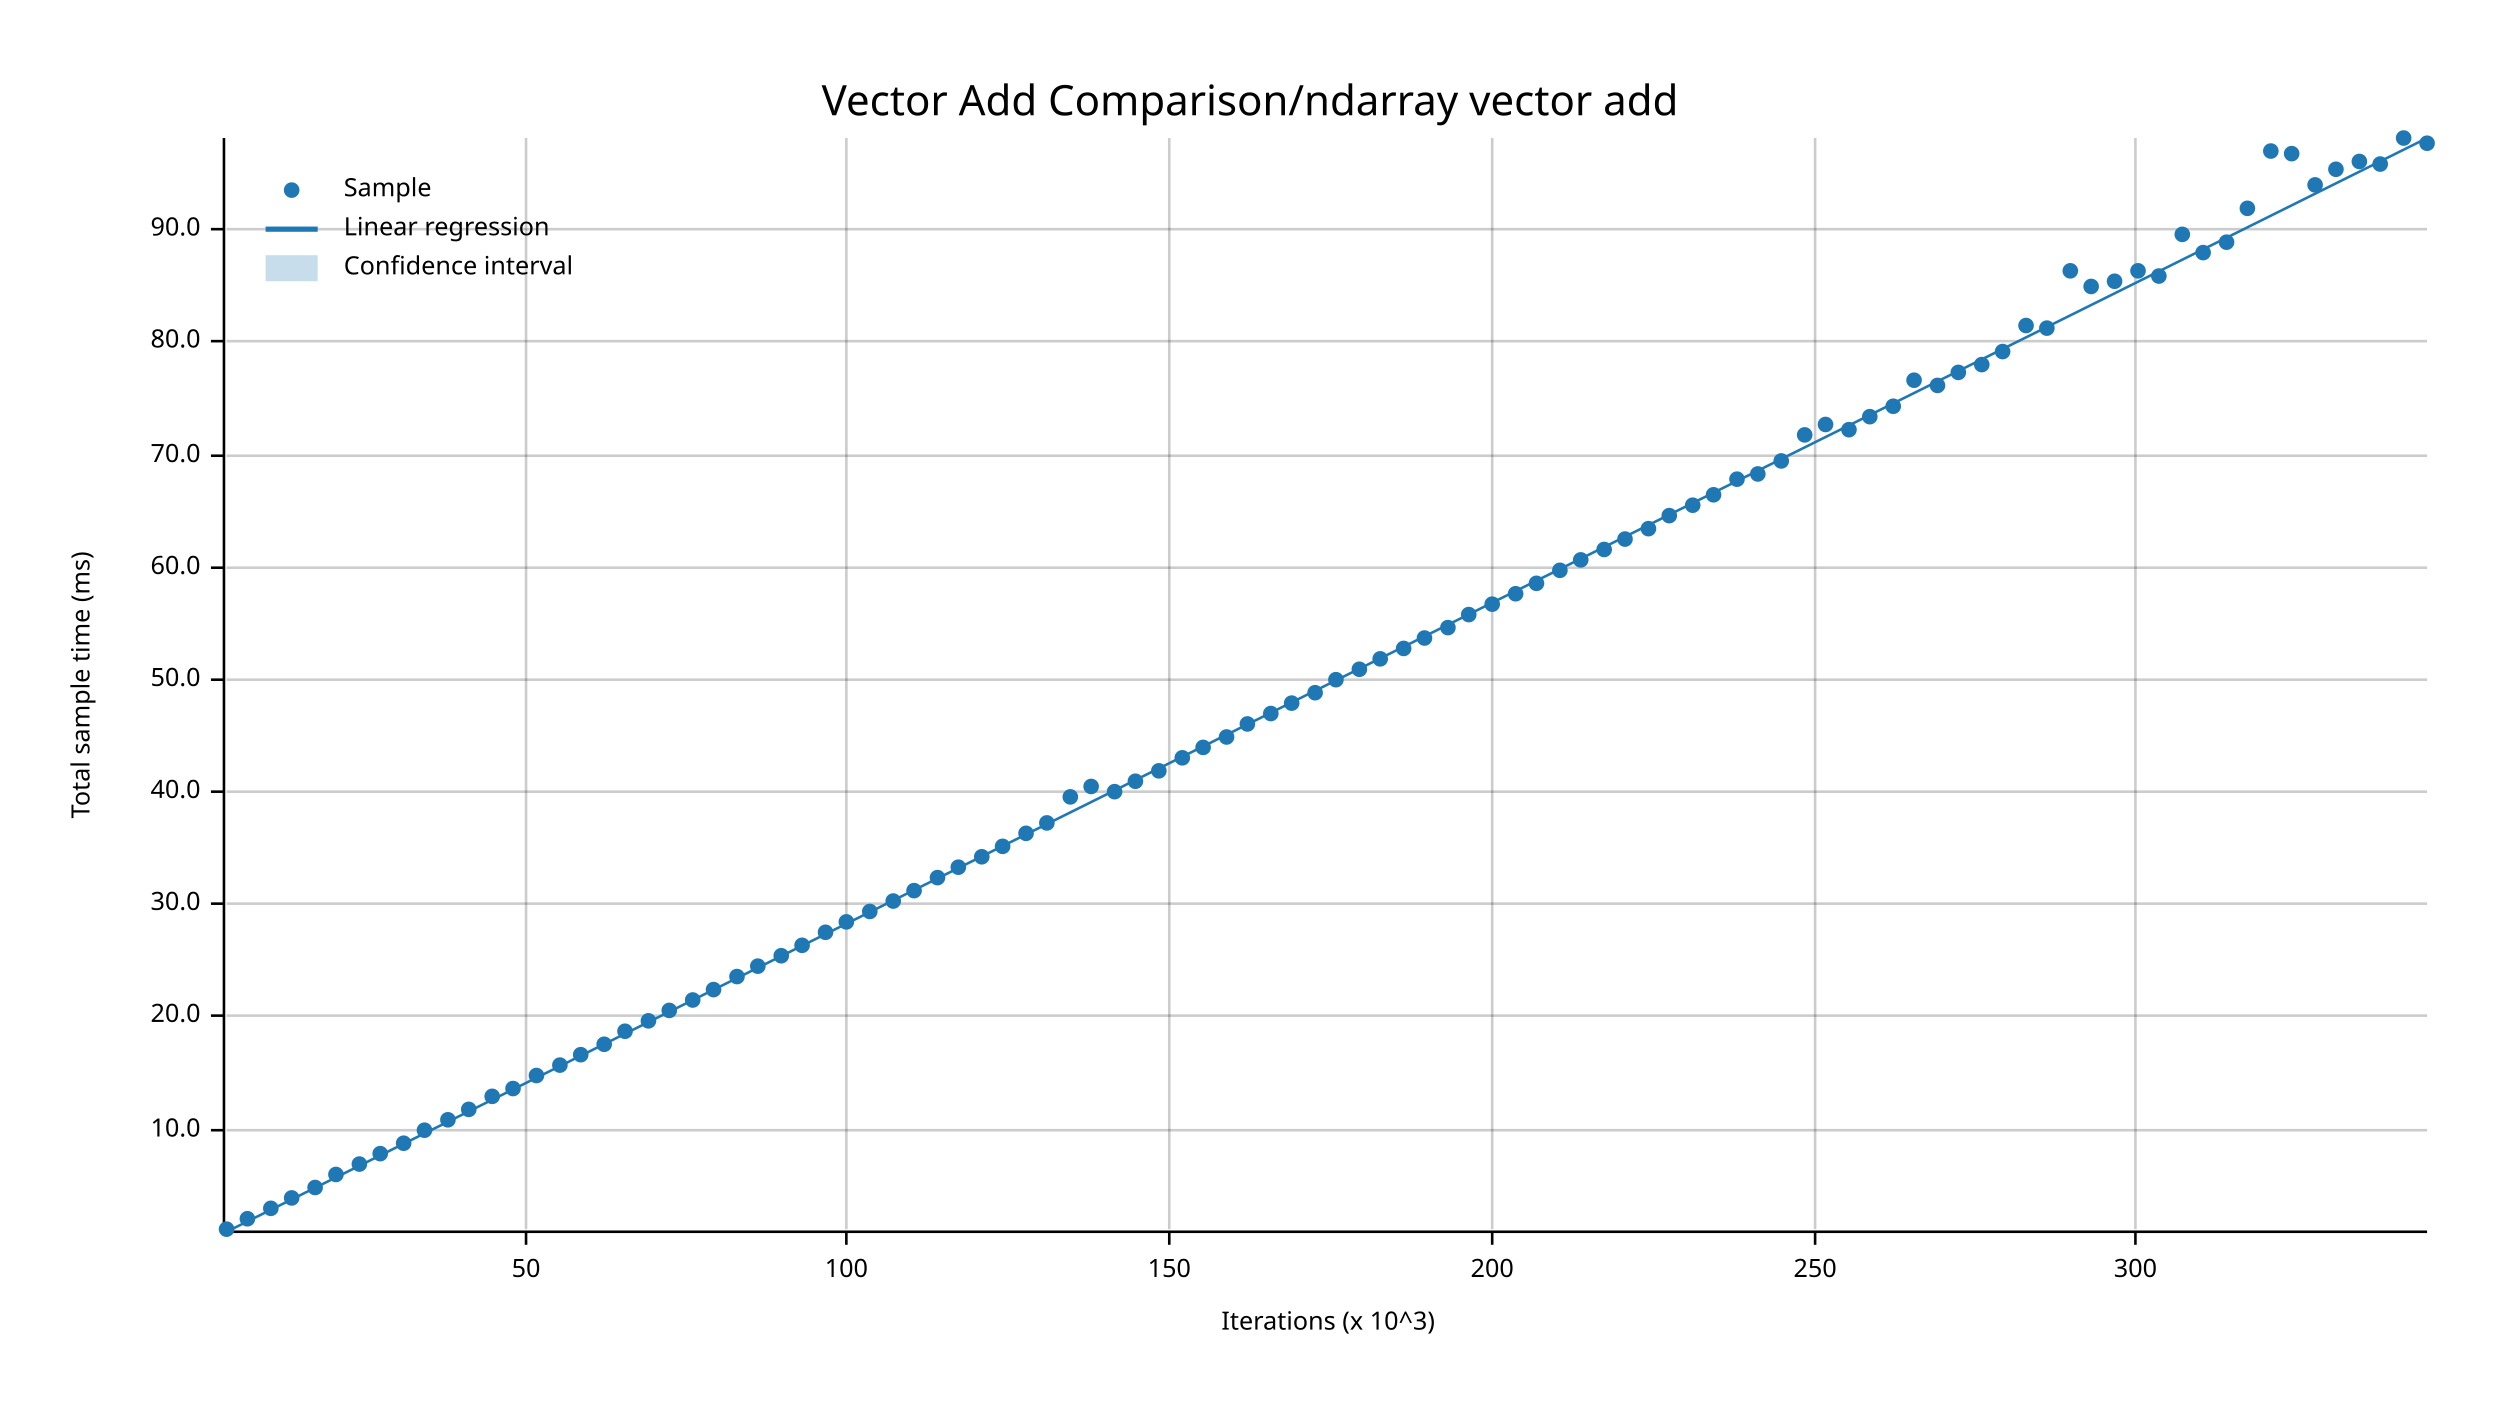
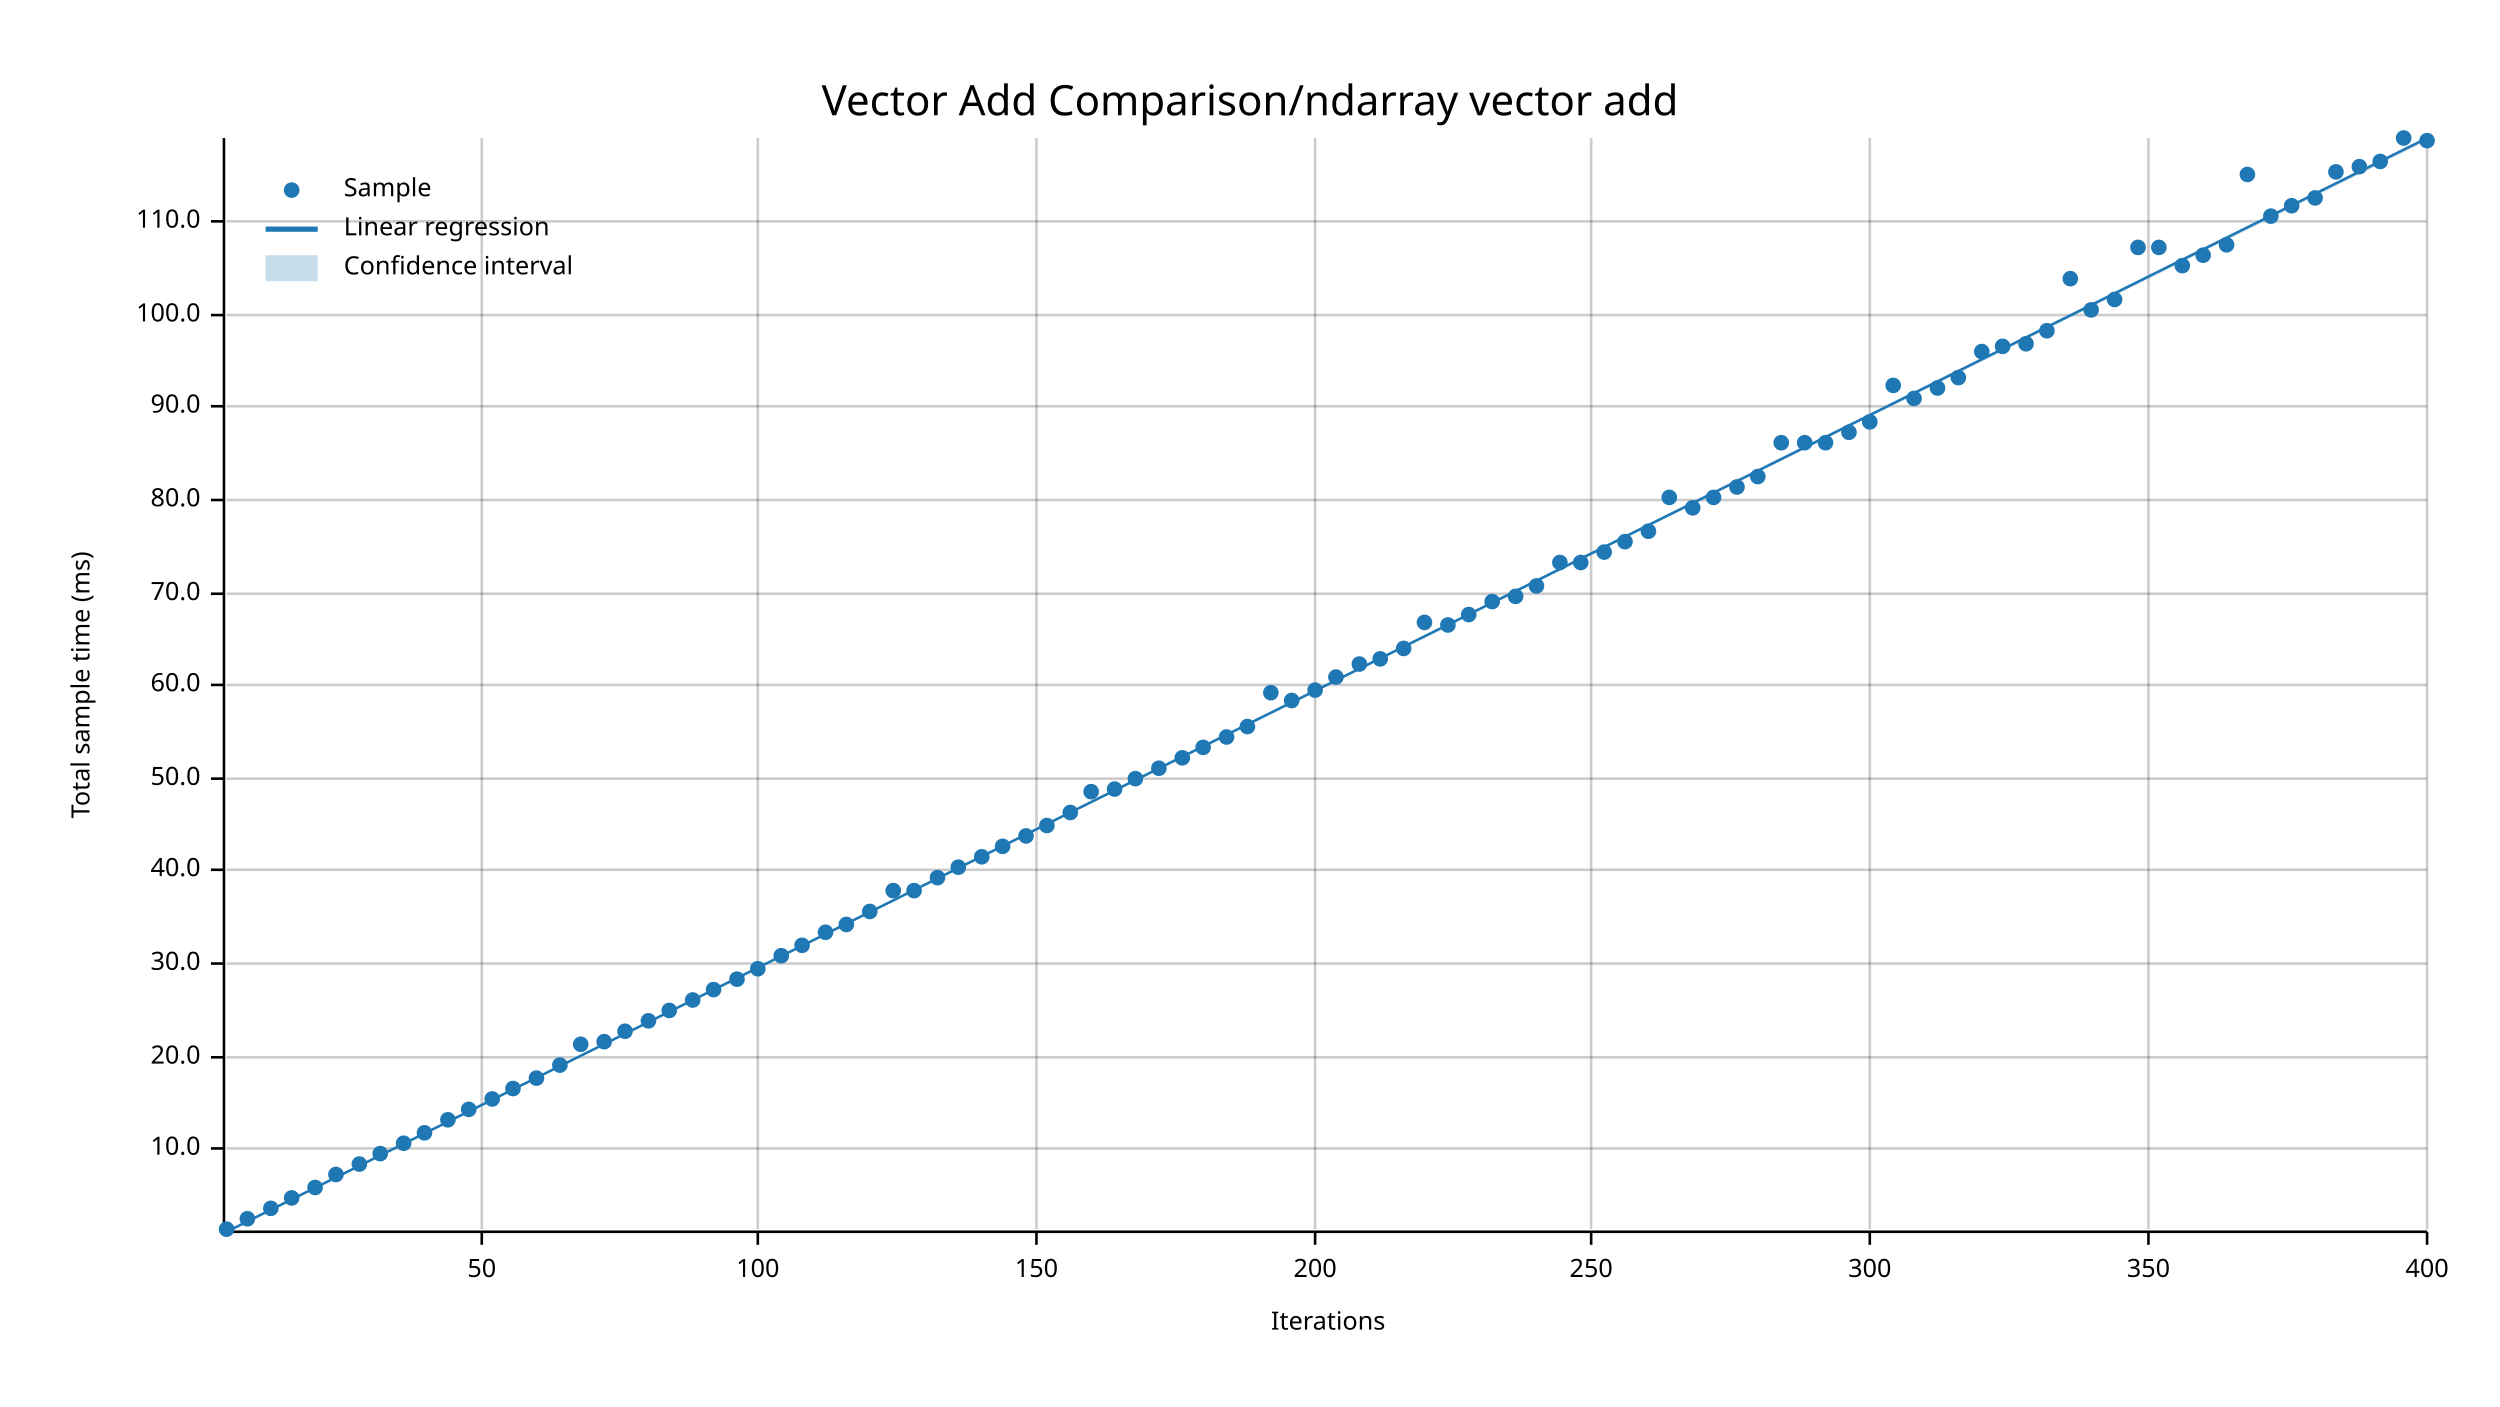
<svg xmlns="http://www.w3.org/2000/svg" width="960" height="540" viewBox="0 0 960 540">
  <text x="480" y="32" dy="0.76em" text-anchor="middle" font-family="sans-serif" font-size="16.129" opacity="1" fill="#000000">
Vector Add Comparison/ndarray vector add
</text>
  <text x="27" y="263" dy="0.76em" text-anchor="middle" font-family="sans-serif" font-size="9.677" opacity="1" fill="#000000" transform="rotate(270, 27, 263)">
Total sample time (ms)
</text>
  <text x="510" y="513" dy="-0.5ex" text-anchor="middle" font-family="sans-serif" font-size="9.677" opacity="1" fill="#000000">
- Iterations (x 10^3)
- </text>
-   <line opacity="0.2" stroke="#000000" stroke-width="1" x1="202" y1="472" x2="202" y2="53" />
-   <line opacity="0.2" stroke="#000000" stroke-width="1" x1="325" y1="472" x2="325" y2="53" />
-   <line opacity="0.2" stroke="#000000" stroke-width="1" x1="449" y1="472" x2="449" y2="53" />
-   <line opacity="0.2" stroke="#000000" stroke-width="1" x1="573" y1="472" x2="573" y2="53" />
-   <line opacity="0.2" stroke="#000000" stroke-width="1" x1="697" y1="472" x2="697" y2="53" />
-   <line opacity="0.2" stroke="#000000" stroke-width="1" x1="820" y1="472" x2="820" y2="53" />
-   <line opacity="0.2" stroke="#000000" stroke-width="1" x1="87" y1="434" x2="932" y2="434" />
-   <line opacity="0.2" stroke="#000000" stroke-width="1" x1="87" y1="390" x2="932" y2="390" />
-   <line opacity="0.2" stroke="#000000" stroke-width="1" x1="87" y1="347" x2="932" y2="347" />
-   <line opacity="0.2" stroke="#000000" stroke-width="1" x1="87" y1="304" x2="932" y2="304" />
-   <line opacity="0.2" stroke="#000000" stroke-width="1" x1="87" y1="261" x2="932" y2="261" />
-   <line opacity="0.2" stroke="#000000" stroke-width="1" x1="87" y1="218" x2="932" y2="218" />
-   <line opacity="0.2" stroke="#000000" stroke-width="1" x1="87" y1="175" x2="932" y2="175" />
-   <line opacity="0.2" stroke="#000000" stroke-width="1" x1="87" y1="131" x2="932" y2="131" />
-   <line opacity="0.2" stroke="#000000" stroke-width="1" x1="87" y1="88" x2="932" y2="88" />
+ Iterations
+ </text>
+   <line opacity="0.2" stroke="#000000" stroke-width="1" x1="185" y1="472" x2="185" y2="53" />
+   <line opacity="0.2" stroke="#000000" stroke-width="1" x1="291" y1="472" x2="291" y2="53" />
+   <line opacity="0.2" stroke="#000000" stroke-width="1" x1="398" y1="472" x2="398" y2="53" />
+   <line opacity="0.2" stroke="#000000" stroke-width="1" x1="505" y1="472" x2="505" y2="53" />
+   <line opacity="0.2" stroke="#000000" stroke-width="1" x1="611" y1="472" x2="611" y2="53" />
+   <line opacity="0.2" stroke="#000000" stroke-width="1" x1="718" y1="472" x2="718" y2="53" />
+   <line opacity="0.2" stroke="#000000" stroke-width="1" x1="825" y1="472" x2="825" y2="53" />
+   <line opacity="0.2" stroke="#000000" stroke-width="1" x1="932" y1="472" x2="932" y2="53" />
+   <line opacity="0.2" stroke="#000000" stroke-width="1" x1="87" y1="441" x2="932" y2="441" />
+   <line opacity="0.2" stroke="#000000" stroke-width="1" x1="87" y1="406" x2="932" y2="406" />
+   <line opacity="0.2" stroke="#000000" stroke-width="1" x1="87" y1="370" x2="932" y2="370" />
+   <line opacity="0.2" stroke="#000000" stroke-width="1" x1="87" y1="334" x2="932" y2="334" />
+   <line opacity="0.2" stroke="#000000" stroke-width="1" x1="87" y1="299" x2="932" y2="299" />
+   <line opacity="0.2" stroke="#000000" stroke-width="1" x1="87" y1="263" x2="932" y2="263" />
+   <line opacity="0.2" stroke="#000000" stroke-width="1" x1="87" y1="228" x2="932" y2="228" />
+   <line opacity="0.2" stroke="#000000" stroke-width="1" x1="87" y1="192" x2="932" y2="192" />
+   <line opacity="0.2" stroke="#000000" stroke-width="1" x1="87" y1="156" x2="932" y2="156" />
+   <line opacity="0.2" stroke="#000000" stroke-width="1" x1="87" y1="121" x2="932" y2="121" />
+   <line opacity="0.2" stroke="#000000" stroke-width="1" x1="87" y1="85" x2="932" y2="85" />
  <polyline fill="none" opacity="1" stroke="#000000" stroke-width="1" points="86,53 86,472 " />
-   <text x="77" y="434" dy="0.5ex" text-anchor="end" font-family="sans-serif" font-size="9.677" opacity="1" fill="#000000">
+   <text x="77" y="441" dy="0.5ex" text-anchor="end" font-family="sans-serif" font-size="9.677" opacity="1" fill="#000000">
10.0
</text>
-   <polyline fill="none" opacity="1" stroke="#000000" stroke-width="1" points="81,434 86,434 " />
-   <text x="77" y="390" dy="0.5ex" text-anchor="end" font-family="sans-serif" font-size="9.677" opacity="1" fill="#000000">
+   <polyline fill="none" opacity="1" stroke="#000000" stroke-width="1" points="81,441 86,441 " />
+   <text x="77" y="406" dy="0.5ex" text-anchor="end" font-family="sans-serif" font-size="9.677" opacity="1" fill="#000000">
20.0
</text>
-   <polyline fill="none" opacity="1" stroke="#000000" stroke-width="1" points="81,390 86,390 " />
-   <text x="77" y="347" dy="0.5ex" text-anchor="end" font-family="sans-serif" font-size="9.677" opacity="1" fill="#000000">
+   <polyline fill="none" opacity="1" stroke="#000000" stroke-width="1" points="81,406 86,406 " />
+   <text x="77" y="370" dy="0.5ex" text-anchor="end" font-family="sans-serif" font-size="9.677" opacity="1" fill="#000000">
30.0
</text>
-   <polyline fill="none" opacity="1" stroke="#000000" stroke-width="1" points="81,347 86,347 " />
-   <text x="77" y="304" dy="0.5ex" text-anchor="end" font-family="sans-serif" font-size="9.677" opacity="1" fill="#000000">
+   <polyline fill="none" opacity="1" stroke="#000000" stroke-width="1" points="81,370 86,370 " />
+   <text x="77" y="334" dy="0.5ex" text-anchor="end" font-family="sans-serif" font-size="9.677" opacity="1" fill="#000000">
40.0
</text>
-   <polyline fill="none" opacity="1" stroke="#000000" stroke-width="1" points="81,304 86,304 " />
-   <text x="77" y="261" dy="0.5ex" text-anchor="end" font-family="sans-serif" font-size="9.677" opacity="1" fill="#000000">
+   <polyline fill="none" opacity="1" stroke="#000000" stroke-width="1" points="81,334 86,334 " />
+   <text x="77" y="299" dy="0.5ex" text-anchor="end" font-family="sans-serif" font-size="9.677" opacity="1" fill="#000000">
50.0
</text>
-   <polyline fill="none" opacity="1" stroke="#000000" stroke-width="1" points="81,261 86,261 " />
-   <text x="77" y="218" dy="0.5ex" text-anchor="end" font-family="sans-serif" font-size="9.677" opacity="1" fill="#000000">
+   <polyline fill="none" opacity="1" stroke="#000000" stroke-width="1" points="81,299 86,299 " />
+   <text x="77" y="263" dy="0.5ex" text-anchor="end" font-family="sans-serif" font-size="9.677" opacity="1" fill="#000000">
60.0
</text>
-   <polyline fill="none" opacity="1" stroke="#000000" stroke-width="1" points="81,218 86,218 " />
-   <text x="77" y="175" dy="0.5ex" text-anchor="end" font-family="sans-serif" font-size="9.677" opacity="1" fill="#000000">
+   <polyline fill="none" opacity="1" stroke="#000000" stroke-width="1" points="81,263 86,263 " />
+   <text x="77" y="228" dy="0.5ex" text-anchor="end" font-family="sans-serif" font-size="9.677" opacity="1" fill="#000000">
70.0
</text>
-   <polyline fill="none" opacity="1" stroke="#000000" stroke-width="1" points="81,175 86,175 " />
-   <text x="77" y="131" dy="0.5ex" text-anchor="end" font-family="sans-serif" font-size="9.677" opacity="1" fill="#000000">
+   <polyline fill="none" opacity="1" stroke="#000000" stroke-width="1" points="81,228 86,228 " />
+   <text x="77" y="192" dy="0.5ex" text-anchor="end" font-family="sans-serif" font-size="9.677" opacity="1" fill="#000000">
80.0
</text>
-   <polyline fill="none" opacity="1" stroke="#000000" stroke-width="1" points="81,131 86,131 " />
-   <text x="77" y="88" dy="0.5ex" text-anchor="end" font-family="sans-serif" font-size="9.677" opacity="1" fill="#000000">
+   <polyline fill="none" opacity="1" stroke="#000000" stroke-width="1" points="81,192 86,192 " />
+   <text x="77" y="156" dy="0.5ex" text-anchor="end" font-family="sans-serif" font-size="9.677" opacity="1" fill="#000000">
90.0
</text>
-   <polyline fill="none" opacity="1" stroke="#000000" stroke-width="1" points="81,88 86,88 " />
+   <polyline fill="none" opacity="1" stroke="#000000" stroke-width="1" points="81,156 86,156 " />
+   <text x="77" y="121" dy="0.5ex" text-anchor="end" font-family="sans-serif" font-size="9.677" opacity="1" fill="#000000">
+ 100.0
+ </text>
+   <polyline fill="none" opacity="1" stroke="#000000" stroke-width="1" points="81,121 86,121 " />
+   <text x="77" y="85" dy="0.5ex" text-anchor="end" font-family="sans-serif" font-size="9.677" opacity="1" fill="#000000">
+ 110.0
+ </text>
+   <polyline fill="none" opacity="1" stroke="#000000" stroke-width="1" points="81,85 86,85 " />
  <polyline fill="none" opacity="1" stroke="#000000" stroke-width="1" points="87,473 932,473 " />
-   <text x="202" y="483" dy="0.76em" text-anchor="middle" font-family="sans-serif" font-size="9.677" opacity="1" fill="#000000">
+   <text x="185" y="483" dy="0.76em" text-anchor="middle" font-family="sans-serif" font-size="9.677" opacity="1" fill="#000000">
50
</text>
-   <polyline fill="none" opacity="1" stroke="#000000" stroke-width="1" points="202,473 202,478 " />
-   <text x="325" y="483" dy="0.76em" text-anchor="middle" font-family="sans-serif" font-size="9.677" opacity="1" fill="#000000">
+   <polyline fill="none" opacity="1" stroke="#000000" stroke-width="1" points="185,473 185,478 " />
+   <text x="291" y="483" dy="0.76em" text-anchor="middle" font-family="sans-serif" font-size="9.677" opacity="1" fill="#000000">
100
</text>
-   <polyline fill="none" opacity="1" stroke="#000000" stroke-width="1" points="325,473 325,478 " />
-   <text x="449" y="483" dy="0.76em" text-anchor="middle" font-family="sans-serif" font-size="9.677" opacity="1" fill="#000000">
+   <polyline fill="none" opacity="1" stroke="#000000" stroke-width="1" points="291,473 291,478 " />
+   <text x="398" y="483" dy="0.76em" text-anchor="middle" font-family="sans-serif" font-size="9.677" opacity="1" fill="#000000">
150
</text>
-   <polyline fill="none" opacity="1" stroke="#000000" stroke-width="1" points="449,473 449,478 " />
-   <text x="573" y="483" dy="0.76em" text-anchor="middle" font-family="sans-serif" font-size="9.677" opacity="1" fill="#000000">
+   <polyline fill="none" opacity="1" stroke="#000000" stroke-width="1" points="398,473 398,478 " />
+   <text x="505" y="483" dy="0.76em" text-anchor="middle" font-family="sans-serif" font-size="9.677" opacity="1" fill="#000000">
200
</text>
-   <polyline fill="none" opacity="1" stroke="#000000" stroke-width="1" points="573,473 573,478 " />
-   <text x="697" y="483" dy="0.76em" text-anchor="middle" font-family="sans-serif" font-size="9.677" opacity="1" fill="#000000">
+   <polyline fill="none" opacity="1" stroke="#000000" stroke-width="1" points="505,473 505,478 " />
+   <text x="611" y="483" dy="0.76em" text-anchor="middle" font-family="sans-serif" font-size="9.677" opacity="1" fill="#000000">
250
</text>
-   <polyline fill="none" opacity="1" stroke="#000000" stroke-width="1" points="697,473 697,478 " />
-   <text x="820" y="483" dy="0.76em" text-anchor="middle" font-family="sans-serif" font-size="9.677" opacity="1" fill="#000000">
+   <polyline fill="none" opacity="1" stroke="#000000" stroke-width="1" points="611,473 611,478 " />
+   <text x="718" y="483" dy="0.76em" text-anchor="middle" font-family="sans-serif" font-size="9.677" opacity="1" fill="#000000">
300
</text>
-   <polyline fill="none" opacity="1" stroke="#000000" stroke-width="1" points="820,473 820,478 " />
+   <polyline fill="none" opacity="1" stroke="#000000" stroke-width="1" points="718,473 718,478 " />
+   <text x="825" y="483" dy="0.76em" text-anchor="middle" font-family="sans-serif" font-size="9.677" opacity="1" fill="#000000">
+ 350
+ </text>
+   <polyline fill="none" opacity="1" stroke="#000000" stroke-width="1" points="825,473 825,478 " />
+   <text x="932" y="483" dy="0.76em" text-anchor="middle" font-family="sans-serif" font-size="9.677" opacity="1" fill="#000000">
+ 400
+ </text>
+   <polyline fill="none" opacity="1" stroke="#000000" stroke-width="1" points="932,473 932,478 " />
  <circle cx="87" cy="472" r="3" opacity="1" fill="#1F78B4" stroke="none" stroke-width="1" />
  <circle cx="95" cy="468" r="3" opacity="1" fill="#1F78B4" stroke="none" stroke-width="1" />
  <circle cx="104" cy="464" r="3" opacity="1" fill="#1F78B4" stroke="none" stroke-width="1" />
  <circle cx="112" cy="460" r="3" opacity="1" fill="#1F78B4" stroke="none" stroke-width="1" />
  <circle cx="121" cy="456" r="3" opacity="1" fill="#1F78B4" stroke="none" stroke-width="1" />
  <circle cx="129" cy="451" r="3" opacity="1" fill="#1F78B4" stroke="none" stroke-width="1" />
  <circle cx="138" cy="447" r="3" opacity="1" fill="#1F78B4" stroke="none" stroke-width="1" />
  <circle cx="146" cy="443" r="3" opacity="1" fill="#1F78B4" stroke="none" stroke-width="1" />
  <circle cx="155" cy="439" r="3" opacity="1" fill="#1F78B4" stroke="none" stroke-width="1" />
-   <circle cx="163" cy="434" r="3" opacity="1" fill="#1F78B4" stroke="none" stroke-width="1" />
+   <circle cx="163" cy="435" r="3" opacity="1" fill="#1F78B4" stroke="none" stroke-width="1" />
  <circle cx="172" cy="430" r="3" opacity="1" fill="#1F78B4" stroke="none" stroke-width="1" />
  <circle cx="180" cy="426" r="3" opacity="1" fill="#1F78B4" stroke="none" stroke-width="1" />
-   <circle cx="189" cy="421" r="3" opacity="1" fill="#1F78B4" stroke="none" stroke-width="1" />
+   <circle cx="189" cy="422" r="3" opacity="1" fill="#1F78B4" stroke="none" stroke-width="1" />
  <circle cx="197" cy="418" r="3" opacity="1" fill="#1F78B4" stroke="none" stroke-width="1" />
-   <circle cx="206" cy="413" r="3" opacity="1" fill="#1F78B4" stroke="none" stroke-width="1" />
+   <circle cx="206" cy="414" r="3" opacity="1" fill="#1F78B4" stroke="none" stroke-width="1" />
  <circle cx="215" cy="409" r="3" opacity="1" fill="#1F78B4" stroke="none" stroke-width="1" />
-   <circle cx="223" cy="405" r="3" opacity="1" fill="#1F78B4" stroke="none" stroke-width="1" />
-   <circle cx="232" cy="401" r="3" opacity="1" fill="#1F78B4" stroke="none" stroke-width="1" />
+   <circle cx="223" cy="401" r="3" opacity="1" fill="#1F78B4" stroke="none" stroke-width="1" />
+   <circle cx="232" cy="400" r="3" opacity="1" fill="#1F78B4" stroke="none" stroke-width="1" />
  <circle cx="240" cy="396" r="3" opacity="1" fill="#1F78B4" stroke="none" stroke-width="1" />
  <circle cx="249" cy="392" r="3" opacity="1" fill="#1F78B4" stroke="none" stroke-width="1" />
  <circle cx="257" cy="388" r="3" opacity="1" fill="#1F78B4" stroke="none" stroke-width="1" />
  <circle cx="266" cy="384" r="3" opacity="1" fill="#1F78B4" stroke="none" stroke-width="1" />
  <circle cx="274" cy="380" r="3" opacity="1" fill="#1F78B4" stroke="none" stroke-width="1" />
-   <circle cx="283" cy="375" r="3" opacity="1" fill="#1F78B4" stroke="none" stroke-width="1" />
-   <circle cx="291" cy="371" r="3" opacity="1" fill="#1F78B4" stroke="none" stroke-width="1" />
+   <circle cx="283" cy="376" r="3" opacity="1" fill="#1F78B4" stroke="none" stroke-width="1" />
+   <circle cx="291" cy="372" r="3" opacity="1" fill="#1F78B4" stroke="none" stroke-width="1" />
  <circle cx="300" cy="367" r="3" opacity="1" fill="#1F78B4" stroke="none" stroke-width="1" />
  <circle cx="308" cy="363" r="3" opacity="1" fill="#1F78B4" stroke="none" stroke-width="1" />
  <circle cx="317" cy="358" r="3" opacity="1" fill="#1F78B4" stroke="none" stroke-width="1" />
-   <circle cx="325" cy="354" r="3" opacity="1" fill="#1F78B4" stroke="none" stroke-width="1" />
+   <circle cx="325" cy="355" r="3" opacity="1" fill="#1F78B4" stroke="none" stroke-width="1" />
  <circle cx="334" cy="350" r="3" opacity="1" fill="#1F78B4" stroke="none" stroke-width="1" />
-   <circle cx="343" cy="346" r="3" opacity="1" fill="#1F78B4" stroke="none" stroke-width="1" />
+   <circle cx="343" cy="342" r="3" opacity="1" fill="#1F78B4" stroke="none" stroke-width="1" />
  <circle cx="351" cy="342" r="3" opacity="1" fill="#1F78B4" stroke="none" stroke-width="1" />
  <circle cx="360" cy="337" r="3" opacity="1" fill="#1F78B4" stroke="none" stroke-width="1" />
  <circle cx="368" cy="333" r="3" opacity="1" fill="#1F78B4" stroke="none" stroke-width="1" />
  <circle cx="377" cy="329" r="3" opacity="1" fill="#1F78B4" stroke="none" stroke-width="1" />
  <circle cx="385" cy="325" r="3" opacity="1" fill="#1F78B4" stroke="none" stroke-width="1" />
-   <circle cx="394" cy="320" r="3" opacity="1" fill="#1F78B4" stroke="none" stroke-width="1" />
-   <circle cx="402" cy="316" r="3" opacity="1" fill="#1F78B4" stroke="none" stroke-width="1" />
-   <circle cx="411" cy="306" r="3" opacity="1" fill="#1F78B4" stroke="none" stroke-width="1" />
-   <circle cx="419" cy="302" r="3" opacity="1" fill="#1F78B4" stroke="none" stroke-width="1" />
-   <circle cx="428" cy="304" r="3" opacity="1" fill="#1F78B4" stroke="none" stroke-width="1" />
-   <circle cx="436" cy="300" r="3" opacity="1" fill="#1F78B4" stroke="none" stroke-width="1" />
-   <circle cx="445" cy="296" r="3" opacity="1" fill="#1F78B4" stroke="none" stroke-width="1" />
+   <circle cx="394" cy="321" r="3" opacity="1" fill="#1F78B4" stroke="none" stroke-width="1" />
+   <circle cx="402" cy="317" r="3" opacity="1" fill="#1F78B4" stroke="none" stroke-width="1" />
+   <circle cx="411" cy="312" r="3" opacity="1" fill="#1F78B4" stroke="none" stroke-width="1" />
+   <circle cx="419" cy="304" r="3" opacity="1" fill="#1F78B4" stroke="none" stroke-width="1" />
+   <circle cx="428" cy="303" r="3" opacity="1" fill="#1F78B4" stroke="none" stroke-width="1" />
+   <circle cx="436" cy="299" r="3" opacity="1" fill="#1F78B4" stroke="none" stroke-width="1" />
+   <circle cx="445" cy="295" r="3" opacity="1" fill="#1F78B4" stroke="none" stroke-width="1" />
  <circle cx="454" cy="291" r="3" opacity="1" fill="#1F78B4" stroke="none" stroke-width="1" />
  <circle cx="462" cy="287" r="3" opacity="1" fill="#1F78B4" stroke="none" stroke-width="1" />
  <circle cx="471" cy="283" r="3" opacity="1" fill="#1F78B4" stroke="none" stroke-width="1" />
-   <circle cx="479" cy="278" r="3" opacity="1" fill="#1F78B4" stroke="none" stroke-width="1" />
-   <circle cx="488" cy="274" r="3" opacity="1" fill="#1F78B4" stroke="none" stroke-width="1" />
-   <circle cx="496" cy="270" r="3" opacity="1" fill="#1F78B4" stroke="none" stroke-width="1" />
-   <circle cx="505" cy="266" r="3" opacity="1" fill="#1F78B4" stroke="none" stroke-width="1" />
-   <circle cx="513" cy="261" r="3" opacity="1" fill="#1F78B4" stroke="none" stroke-width="1" />
-   <circle cx="522" cy="257" r="3" opacity="1" fill="#1F78B4" stroke="none" stroke-width="1" />
+   <circle cx="479" cy="279" r="3" opacity="1" fill="#1F78B4" stroke="none" stroke-width="1" />
+   <circle cx="488" cy="266" r="3" opacity="1" fill="#1F78B4" stroke="none" stroke-width="1" />
+   <circle cx="496" cy="269" r="3" opacity="1" fill="#1F78B4" stroke="none" stroke-width="1" />
+   <circle cx="505" cy="265" r="3" opacity="1" fill="#1F78B4" stroke="none" stroke-width="1" />
+   <circle cx="513" cy="260" r="3" opacity="1" fill="#1F78B4" stroke="none" stroke-width="1" />
+   <circle cx="522" cy="255" r="3" opacity="1" fill="#1F78B4" stroke="none" stroke-width="1" />
  <circle cx="530" cy="253" r="3" opacity="1" fill="#1F78B4" stroke="none" stroke-width="1" />
  <circle cx="539" cy="249" r="3" opacity="1" fill="#1F78B4" stroke="none" stroke-width="1" />
-   <circle cx="547" cy="245" r="3" opacity="1" fill="#1F78B4" stroke="none" stroke-width="1" />
-   <circle cx="556" cy="241" r="3" opacity="1" fill="#1F78B4" stroke="none" stroke-width="1" />
+   <circle cx="547" cy="239" r="3" opacity="1" fill="#1F78B4" stroke="none" stroke-width="1" />
+   <circle cx="556" cy="240" r="3" opacity="1" fill="#1F78B4" stroke="none" stroke-width="1" />
  <circle cx="564" cy="236" r="3" opacity="1" fill="#1F78B4" stroke="none" stroke-width="1" />
-   <circle cx="573" cy="232" r="3" opacity="1" fill="#1F78B4" stroke="none" stroke-width="1" />
-   <circle cx="582" cy="228" r="3" opacity="1" fill="#1F78B4" stroke="none" stroke-width="1" />
-   <circle cx="590" cy="224" r="3" opacity="1" fill="#1F78B4" stroke="none" stroke-width="1" />
-   <circle cx="599" cy="219" r="3" opacity="1" fill="#1F78B4" stroke="none" stroke-width="1" />
-   <circle cx="607" cy="215" r="3" opacity="1" fill="#1F78B4" stroke="none" stroke-width="1" />
-   <circle cx="616" cy="211" r="3" opacity="1" fill="#1F78B4" stroke="none" stroke-width="1" />
-   <circle cx="624" cy="207" r="3" opacity="1" fill="#1F78B4" stroke="none" stroke-width="1" />
-   <circle cx="633" cy="203" r="3" opacity="1" fill="#1F78B4" stroke="none" stroke-width="1" />
-   <circle cx="641" cy="198" r="3" opacity="1" fill="#1F78B4" stroke="none" stroke-width="1" />
-   <circle cx="650" cy="194" r="3" opacity="1" fill="#1F78B4" stroke="none" stroke-width="1" />
-   <circle cx="658" cy="190" r="3" opacity="1" fill="#1F78B4" stroke="none" stroke-width="1" />
-   <circle cx="667" cy="184" r="3" opacity="1" fill="#1F78B4" stroke="none" stroke-width="1" />
-   <circle cx="675" cy="182" r="3" opacity="1" fill="#1F78B4" stroke="none" stroke-width="1" />
-   <circle cx="684" cy="177" r="3" opacity="1" fill="#1F78B4" stroke="none" stroke-width="1" />
-   <circle cx="693" cy="167" r="3" opacity="1" fill="#1F78B4" stroke="none" stroke-width="1" />
-   <circle cx="701" cy="163" r="3" opacity="1" fill="#1F78B4" stroke="none" stroke-width="1" />
-   <circle cx="710" cy="165" r="3" opacity="1" fill="#1F78B4" stroke="none" stroke-width="1" />
-   <circle cx="718" cy="160" r="3" opacity="1" fill="#1F78B4" stroke="none" stroke-width="1" />
-   <circle cx="727" cy="156" r="3" opacity="1" fill="#1F78B4" stroke="none" stroke-width="1" />
-   <circle cx="735" cy="146" r="3" opacity="1" fill="#1F78B4" stroke="none" stroke-width="1" />
-   <circle cx="744" cy="148" r="3" opacity="1" fill="#1F78B4" stroke="none" stroke-width="1" />
-   <circle cx="752" cy="143" r="3" opacity="1" fill="#1F78B4" stroke="none" stroke-width="1" />
-   <circle cx="761" cy="140" r="3" opacity="1" fill="#1F78B4" stroke="none" stroke-width="1" />
-   <circle cx="769" cy="135" r="3" opacity="1" fill="#1F78B4" stroke="none" stroke-width="1" />
-   <circle cx="778" cy="125" r="3" opacity="1" fill="#1F78B4" stroke="none" stroke-width="1" />
-   <circle cx="786" cy="126" r="3" opacity="1" fill="#1F78B4" stroke="none" stroke-width="1" />
-   <circle cx="795" cy="104" r="3" opacity="1" fill="#1F78B4" stroke="none" stroke-width="1" />
-   <circle cx="803" cy="110" r="3" opacity="1" fill="#1F78B4" stroke="none" stroke-width="1" />
-   <circle cx="812" cy="108" r="3" opacity="1" fill="#1F78B4" stroke="none" stroke-width="1" />
-   <circle cx="821" cy="104" r="3" opacity="1" fill="#1F78B4" stroke="none" stroke-width="1" />
-   <circle cx="829" cy="106" r="3" opacity="1" fill="#1F78B4" stroke="none" stroke-width="1" />
-   <circle cx="838" cy="90" r="3" opacity="1" fill="#1F78B4" stroke="none" stroke-width="1" />
-   <circle cx="846" cy="97" r="3" opacity="1" fill="#1F78B4" stroke="none" stroke-width="1" />
-   <circle cx="855" cy="93" r="3" opacity="1" fill="#1F78B4" stroke="none" stroke-width="1" />
-   <circle cx="863" cy="80" r="3" opacity="1" fill="#1F78B4" stroke="none" stroke-width="1" />
-   <circle cx="872" cy="58" r="3" opacity="1" fill="#1F78B4" stroke="none" stroke-width="1" />
-   <circle cx="880" cy="59" r="3" opacity="1" fill="#1F78B4" stroke="none" stroke-width="1" />
-   <circle cx="889" cy="71" r="3" opacity="1" fill="#1F78B4" stroke="none" stroke-width="1" />
-   <circle cx="897" cy="65" r="3" opacity="1" fill="#1F78B4" stroke="none" stroke-width="1" />
-   <circle cx="906" cy="62" r="3" opacity="1" fill="#1F78B4" stroke="none" stroke-width="1" />
-   <circle cx="914" cy="63" r="3" opacity="1" fill="#1F78B4" stroke="none" stroke-width="1" />
+   <circle cx="573" cy="231" r="3" opacity="1" fill="#1F78B4" stroke="none" stroke-width="1" />
+   <circle cx="582" cy="229" r="3" opacity="1" fill="#1F78B4" stroke="none" stroke-width="1" />
+   <circle cx="590" cy="225" r="3" opacity="1" fill="#1F78B4" stroke="none" stroke-width="1" />
+   <circle cx="599" cy="216" r="3" opacity="1" fill="#1F78B4" stroke="none" stroke-width="1" />
+   <circle cx="607" cy="216" r="3" opacity="1" fill="#1F78B4" stroke="none" stroke-width="1" />
+   <circle cx="616" cy="212" r="3" opacity="1" fill="#1F78B4" stroke="none" stroke-width="1" />
+   <circle cx="624" cy="208" r="3" opacity="1" fill="#1F78B4" stroke="none" stroke-width="1" />
+   <circle cx="633" cy="204" r="3" opacity="1" fill="#1F78B4" stroke="none" stroke-width="1" />
+   <circle cx="641" cy="191" r="3" opacity="1" fill="#1F78B4" stroke="none" stroke-width="1" />
+   <circle cx="650" cy="195" r="3" opacity="1" fill="#1F78B4" stroke="none" stroke-width="1" />
+   <circle cx="658" cy="191" r="3" opacity="1" fill="#1F78B4" stroke="none" stroke-width="1" />
+   <circle cx="667" cy="187" r="3" opacity="1" fill="#1F78B4" stroke="none" stroke-width="1" />
+   <circle cx="675" cy="183" r="3" opacity="1" fill="#1F78B4" stroke="none" stroke-width="1" />
+   <circle cx="684" cy="170" r="3" opacity="1" fill="#1F78B4" stroke="none" stroke-width="1" />
+   <circle cx="693" cy="170" r="3" opacity="1" fill="#1F78B4" stroke="none" stroke-width="1" />
+   <circle cx="701" cy="170" r="3" opacity="1" fill="#1F78B4" stroke="none" stroke-width="1" />
+   <circle cx="710" cy="166" r="3" opacity="1" fill="#1F78B4" stroke="none" stroke-width="1" />
+   <circle cx="718" cy="162" r="3" opacity="1" fill="#1F78B4" stroke="none" stroke-width="1" />
+   <circle cx="727" cy="148" r="3" opacity="1" fill="#1F78B4" stroke="none" stroke-width="1" />
+   <circle cx="735" cy="153" r="3" opacity="1" fill="#1F78B4" stroke="none" stroke-width="1" />
+   <circle cx="744" cy="149" r="3" opacity="1" fill="#1F78B4" stroke="none" stroke-width="1" />
+   <circle cx="752" cy="145" r="3" opacity="1" fill="#1F78B4" stroke="none" stroke-width="1" />
+   <circle cx="761" cy="135" r="3" opacity="1" fill="#1F78B4" stroke="none" stroke-width="1" />
+   <circle cx="769" cy="133" r="3" opacity="1" fill="#1F78B4" stroke="none" stroke-width="1" />
+   <circle cx="778" cy="132" r="3" opacity="1" fill="#1F78B4" stroke="none" stroke-width="1" />
+   <circle cx="786" cy="127" r="3" opacity="1" fill="#1F78B4" stroke="none" stroke-width="1" />
+   <circle cx="795" cy="107" r="3" opacity="1" fill="#1F78B4" stroke="none" stroke-width="1" />
+   <circle cx="803" cy="119" r="3" opacity="1" fill="#1F78B4" stroke="none" stroke-width="1" />
+   <circle cx="812" cy="115" r="3" opacity="1" fill="#1F78B4" stroke="none" stroke-width="1" />
+   <circle cx="821" cy="95" r="3" opacity="1" fill="#1F78B4" stroke="none" stroke-width="1" />
+   <circle cx="829" cy="95" r="3" opacity="1" fill="#1F78B4" stroke="none" stroke-width="1" />
+   <circle cx="838" cy="102" r="3" opacity="1" fill="#1F78B4" stroke="none" stroke-width="1" />
+   <circle cx="846" cy="98" r="3" opacity="1" fill="#1F78B4" stroke="none" stroke-width="1" />
+   <circle cx="855" cy="94" r="3" opacity="1" fill="#1F78B4" stroke="none" stroke-width="1" />
+   <circle cx="863" cy="67" r="3" opacity="1" fill="#1F78B4" stroke="none" stroke-width="1" />
+   <circle cx="872" cy="83" r="3" opacity="1" fill="#1F78B4" stroke="none" stroke-width="1" />
+   <circle cx="880" cy="79" r="3" opacity="1" fill="#1F78B4" stroke="none" stroke-width="1" />
+   <circle cx="889" cy="76" r="3" opacity="1" fill="#1F78B4" stroke="none" stroke-width="1" />
+   <circle cx="897" cy="66" r="3" opacity="1" fill="#1F78B4" stroke="none" stroke-width="1" />
+   <circle cx="906" cy="64" r="3" opacity="1" fill="#1F78B4" stroke="none" stroke-width="1" />
+   <circle cx="914" cy="62" r="3" opacity="1" fill="#1F78B4" stroke="none" stroke-width="1" />
  <circle cx="923" cy="53" r="3" opacity="1" fill="#1F78B4" stroke="none" stroke-width="1" />
-   <circle cx="932" cy="55" r="3" opacity="1" fill="#1F78B4" stroke="none" stroke-width="1" />
+   <circle cx="932" cy="54" r="3" opacity="1" fill="#1F78B4" stroke="none" stroke-width="1" />
  <polyline fill="none" opacity="1" stroke="#1F78B4" stroke-width="1" points="87,473 932,53 " />
-   <polygon opacity="0.25" fill="#1F78B4" points="87,473 932,53 932,53 " />
+   <polygon opacity="0.25" fill="#1F78B4" points="87,473 932,54 932,53 " />
  <text x="132" y="68" dy="0.76em" text-anchor="start" font-family="sans-serif" font-size="9.677" opacity="1" fill="#000000">
Sample
</text>
  <text x="132" y="83" dy="0.76em" text-anchor="start" font-family="sans-serif" font-size="9.677" opacity="1" fill="#000000">
Linear regression
</text>
  <text x="132" y="98" dy="0.76em" text-anchor="start" font-family="sans-serif" font-size="9.677" opacity="1" fill="#000000">
Confidence interval
</text>
  <circle cx="112" cy="73" r="3" opacity="1" fill="#1F78B4" stroke="none" stroke-width="1" />
  <polyline fill="none" opacity="1" stroke="#1F78B4" stroke-width="2" points="102,88 122,88 " />
  <rect x="102" y="98" width="20" height="10" opacity="0.25" fill="#1F78B4" stroke="none" />
</svg>
